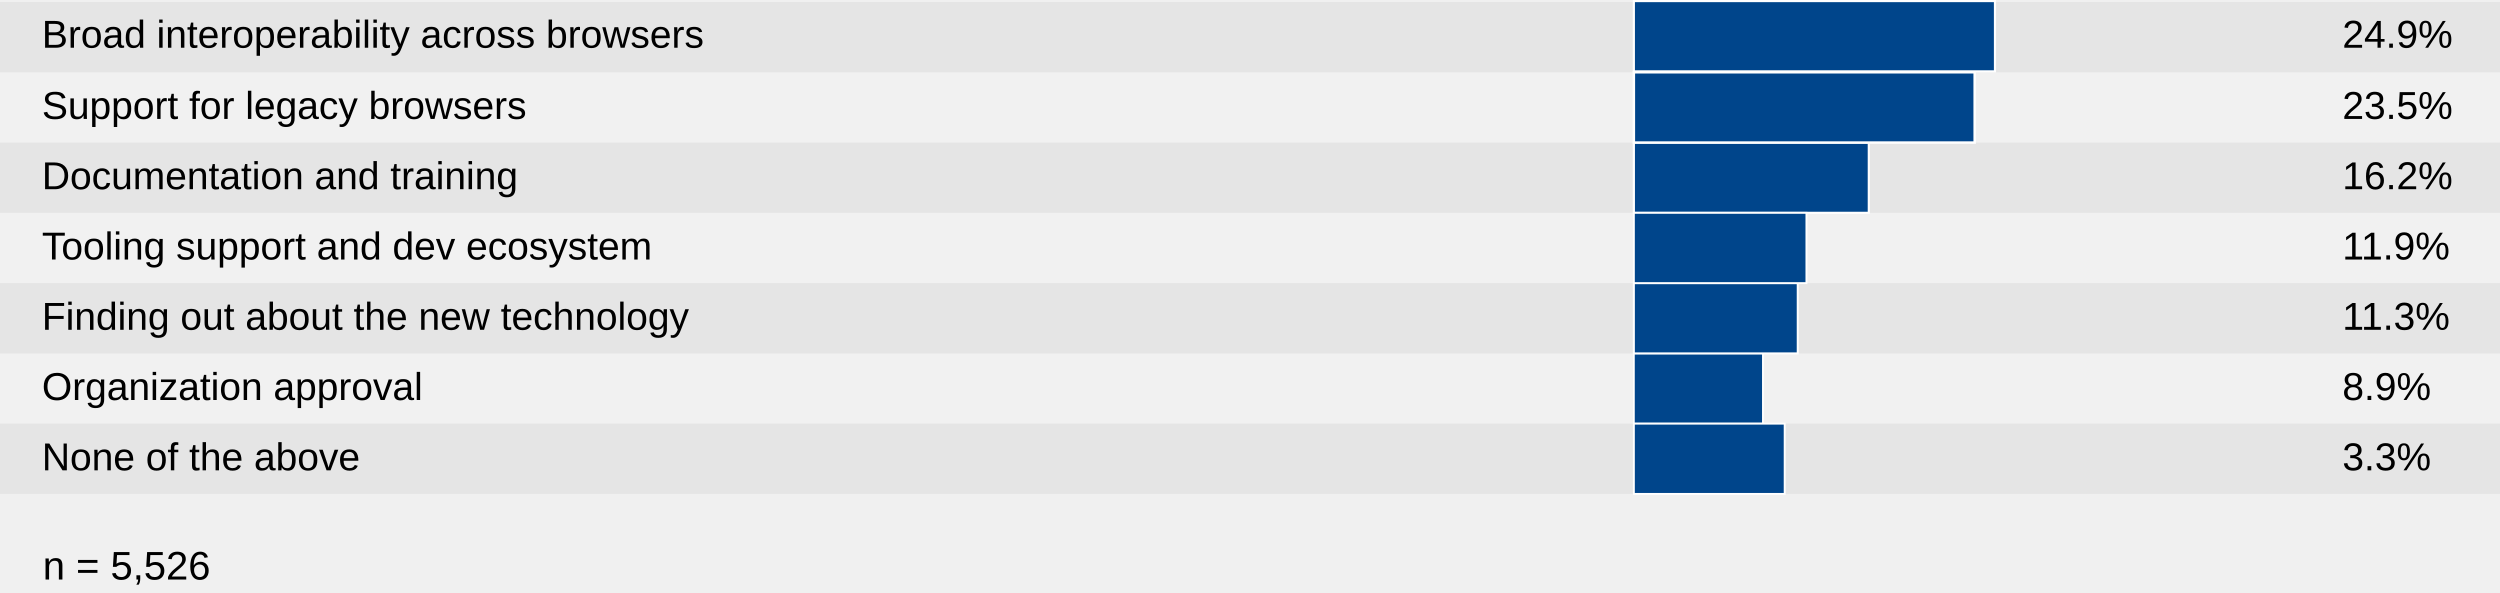
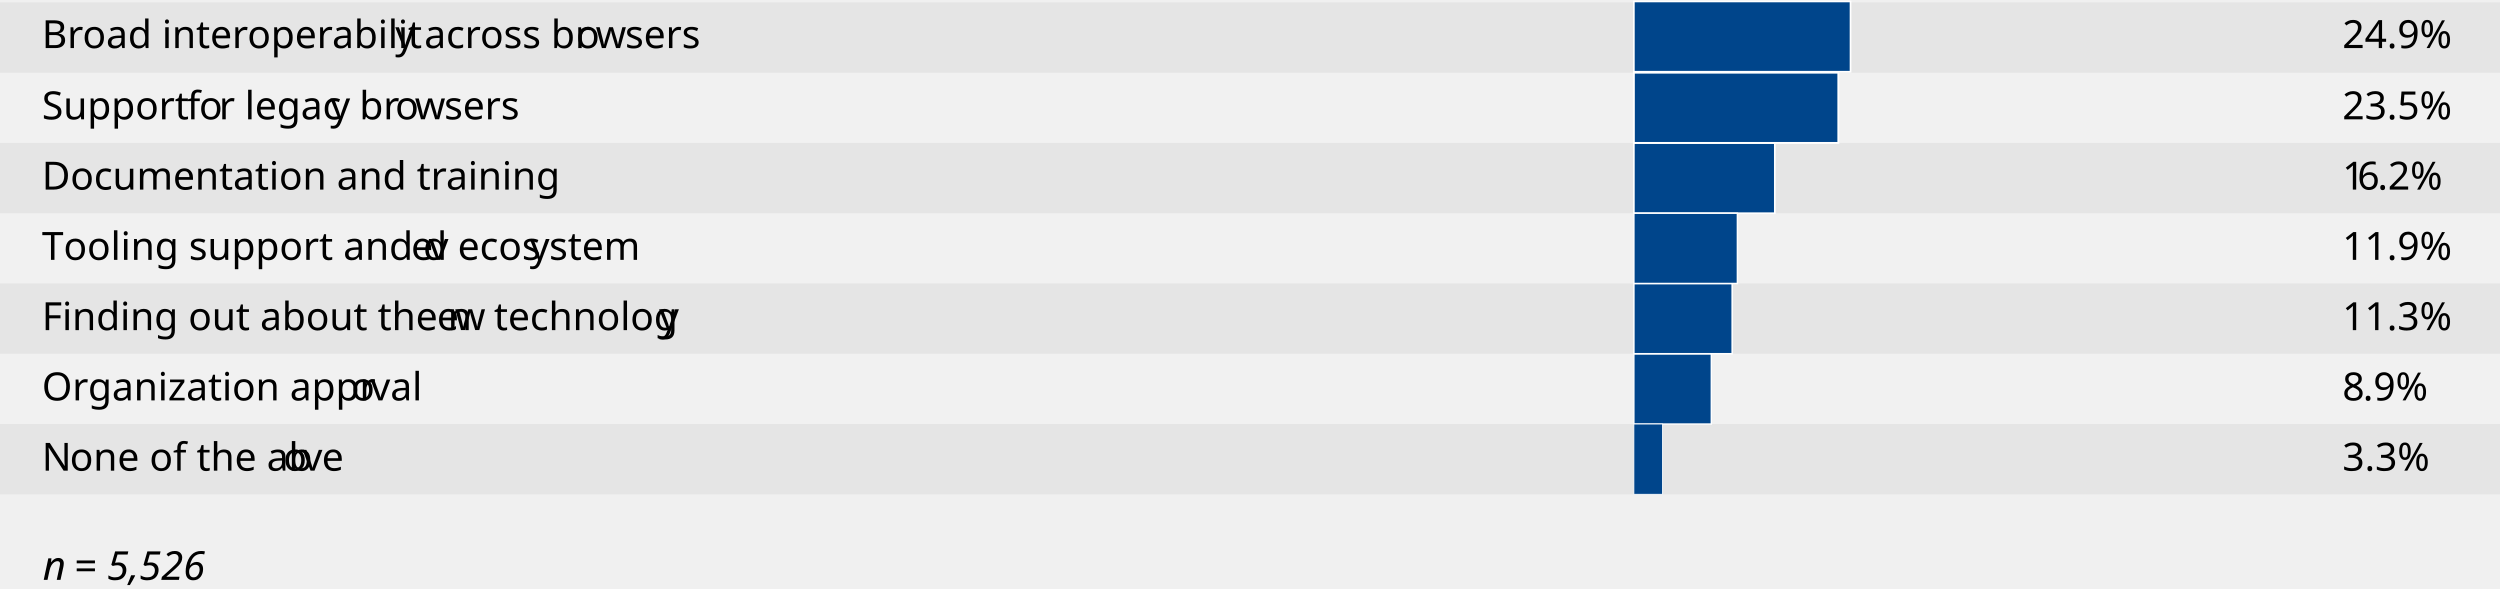
- <svg xmlns="http://www.w3.org/2000/svg" viewBox="0 0 861.93 204.28">
-   <defs>
-     <style>.cls-1{fill:#fff;}.cls-1,.cls-2{opacity:0.05;}.cls-3{font-size:13.42px;}.cls-13,.cls-3{font-family:ArialMT, Arial;}.cls-4{letter-spacing:-0.07em;}.cls-10,.cls-11,.cls-5,.cls-6,.cls-7,.cls-8,.cls-9{fill:#00458b;stroke:#fff;stroke-miterlimit:10;}.cls-5{stroke-width:0.75px;}.cls-6{stroke-width:0.85px;}.cls-7{stroke-width:0.74px;}.cls-8{stroke-width:0.62px;}.cls-9{stroke-width:0.69px;}.cls-10{stroke-width:0.66px;}.cls-11{stroke-width:0.66px;}.cls-12{letter-spacing:-0.11em;}.cls-13{font-size:13.77px;}</style>
-   </defs>
-   <g id="Layer_2" data-name="Layer 2">
-     <g id="JavaScript">
-       <g id="barTextPercentages">
-         <rect class="cls-1" y="121.83" width="861.93" height="24.23" />
-         <rect class="cls-2" y="97.61" width="861.93" height="24.23" />
-         <rect class="cls-2" y="146.06" width="861.93" height="24.23" />
-         <rect class="cls-1" y="73.38" width="861.93" height="24.23" />
-         <rect class="cls-2" y="49.15" width="861.93" height="24.23" />
-         <rect class="cls-1" y="24.92" width="861.93" height="24.23" />
-         <rect class="cls-2" y="0.7" width="861.93" height="24.23" />
-         <text class="cls-3" transform="translate(807.58 65.24)">16.2%</text>
-         <text class="cls-3" transform="translate(807.58 16.46)">24.9%</text>
-         <text class="cls-3" transform="translate(807.58 41.01)">23.5%</text>
-         <text class="cls-3" transform="translate(807.58 113.7)">
-           <tspan class="cls-4">1</tspan>
-           <tspan x="6.47" y="0">1.3%</tspan>
-         </text>
-         <text class="cls-3" transform="translate(807.58 162.15)">3.3%</text>
-         <text class="cls-3" transform="translate(807.58 137.92)">8.9%</text>
-         <text class="cls-3" transform="translate(807.58 89.47)">
-           <tspan class="cls-4">1</tspan>
-           <tspan x="6.47" y="0">1.9%</tspan>
-         </text>
-         <rect class="cls-5" x="563.31" y="49.15" width="81" height="24.23" />
-         <rect class="cls-6" x="563.31" y="24.92" width="117.5" height="24.23" />
-         <rect class="cls-7" x="563.31" y="0.37" width="124.5" height="24.23" />
-         <rect class="cls-8" x="563.31" y="121.83" width="44.5" height="24.23" />
-         <rect class="cls-9" x="563.31" y="97.61" width="56.5" height="24.23" />
-         <rect class="cls-10" x="563.31" y="146.06" width="52" height="24.23" />
-         <rect class="cls-11" x="563.31" y="73.38" width="59.5" height="24.23" />
-         <text class="cls-3" transform="translate(14.45 65.24)">Documentation and training</text>
-         <text class="cls-3" transform="translate(14.45 41.01)">Support for legacy browsers</text>
-         <text class="cls-3" transform="translate(14.45 16.46)">Broad interoperability across browsers</text>
-         <text class="cls-3" transform="translate(14.45 137.92)">Organization approval</text>
-         <text class="cls-3" transform="translate(14.45 113.7)">Finding out about the new technology</text>
-         <text class="cls-3" transform="translate(14.45 162.15)">None of the above</text>
-         <text class="cls-3" transform="translate(14.45 89.47)">
-           <tspan class="cls-12">T</tspan>
-           <tspan x="6.71" y="0">ooling support and dev ecosystem</tspan>
-         </text>
-         <text class="cls-13" transform="translate(14.75 199.81)">n = 5,526</text>
-       </g>
-     </g>
-   </g>
+ <svg xmlns="http://www.w3.org/2000/svg" width="861.93" height="203.02" viewBox="0 0 861.93 203.02">
+   <rect y="121.96" width="861.93" height="24.23" fill="#fff" opacity="0.05" />
+   <rect y="97.73" width="861.93" height="24.23" opacity="0.05" />
+   <rect y="146.19" width="861.93" height="24.23" opacity="0.05" />
+   <rect y="73.51" width="861.93" height="24.23" fill="#fff" opacity="0.05" />
+   <rect y="49.28" width="861.93" height="24.23" opacity="0.05" />
+   <rect y="25.05" width="861.93" height="24.23" fill="#fff" opacity="0.05" />
+   <rect y="0.82" width="861.93" height="24.23" opacity="0.05" />
+   <text transform="translate(807.58 65.37)" font-size="13.42" font-family="ZillaSlab-Regular, Zilla Slab">1<tspan x="5.17" y="0" letter-spacing="-0.01em">6</tspan>
+     <tspan x="12.1" y="0">.2%</tspan>
+   </text>
+   <text transform="translate(807.58 16.58)" font-size="13.42" font-family="ZillaSlab-Regular, Zilla Slab">24.9%</text>
+   <text transform="translate(807.58 41.14)" font-size="13.42" font-family="ZillaSlab-Regular, Zilla Slab">23.5%</text>
+   <text transform="translate(807.58 113.82)" font-size="13.42" font-family="ZillaSlab-Regular, Zilla Slab">11.3%</text>
+   <text transform="translate(807.58 162.28)" font-size="13.42" font-family="ZillaSlab-Regular, Zilla Slab">3.3%</text>
+   <text transform="translate(807.58 138.05)" font-size="13.42" font-family="ZillaSlab-Regular, Zilla Slab">
+     <tspan letter-spacing="-0.01em">8</tspan>
+     <tspan x="7.08" y="0">.9%</tspan>
+   </text>
+   <text transform="translate(807.58 89.59)" font-size="13.42" font-family="ZillaSlab-Regular, Zilla Slab">11.9%</text>
+   <rect x="563.31" y="49.28" width="48.6" height="24.23" fill="#00458b" stroke="#fff" stroke-miterlimit="10" stroke-width="0.58" />
+   <rect x="563.31" y="25.05" width="70.5" height="24.23" fill="#00458b" stroke="#fff" stroke-miterlimit="10" stroke-width="0.66" />
+   <rect x="563.31" y="0.5" width="74.7" height="24.23" fill="#00458b" stroke="#fff" stroke-miterlimit="10" stroke-width="0.58" />
+   <rect x="563.31" y="121.96" width="26.7" height="24.23" fill="#00458b" stroke="#fff" stroke-miterlimit="10" stroke-width="0.48" />
+   <rect x="563.31" y="97.73" width="33.9" height="24.23" fill="#00458b" stroke="#fff" stroke-miterlimit="10" stroke-width="0.53" />
+   <rect x="563.31" y="146.19" width="9.9" height="24.23" fill="#00458b" stroke="#fff" stroke-miterlimit="10" stroke-width="0.29" />
+   <rect x="563.31" y="73.51" width="35.7" height="24.23" fill="#00458b" stroke="#fff" stroke-miterlimit="10" stroke-width="0.51" />
+   <text transform="translate(14.45 65.37)" font-size="13.42" font-family="ZillaSlab-Regular, Zilla Slab">Documentation and training</text>
+   <text transform="translate(14.45 41.14)" font-size="13.42" font-family="ZillaSlab-Regular, Zilla Slab">Support <tspan x="49.98" y="0" letter-spacing="-0.01em">f</tspan>
+     <tspan x="54.17" y="0" letter-spacing="0em">o</tspan>
+     <tspan x="61.05" y="0" letter-spacing="-0.02em">r</tspan>
+     <tspan x="66.47" y="0" xml:space="preserve"> legac</tspan>
+     <tspan x="99.43" y="0" letter-spacing="-0.02em">y</tspan>
+     <tspan x="105.96" y="0" xml:space="preserve" letter-spacing="0em"> br</tspan>
+     <tspan x="121.81" y="0" letter-spacing="-0.01em">o</tspan>
+     <tspan x="128.56" y="0" letter-spacing="-0.01em">w</tspan>
+     <tspan x="138.69" y="0">sers</tspan>
+   </text>
+   <text transform="translate(14.45 16.58)" font-size="13.42" font-family="ZillaSlab-Regular, Zilla Slab">Broad interoperabilit<tspan x="121.8" y="0" letter-spacing="-0.02em">y</tspan>
+     <tspan x="128.33" y="0" xml:space="preserve"> across br</tspan>
+     <tspan x="184.18" y="0" letter-spacing="-0.01em">o</tspan>
+     <tspan x="190.93" y="0" letter-spacing="-0.01em">w</tspan>
+     <tspan x="201.06" y="0" letter-spacing="0em">sers</tspan>
+   </text>
+   <text transform="translate(14.45 138.05)" font-size="13.42" font-family="ZillaSlab-Regular, Zilla Slab">Organization appr<tspan x="106.63" y="0" letter-spacing="-0.02em">o</tspan>
+     <tspan x="113.3" y="0">val</tspan>
+   </text>
+   <text transform="translate(14.45 113.82)" font-size="13.42" font-family="ZillaSlab-Regular, Zilla Slab">Finding out about the n<tspan x="136.19" y="0" letter-spacing="-0.01em">e</tspan>
+     <tspan x="142.38" y="0" letter-spacing="-0.02em">w</tspan>
+     <tspan x="152.35" y="0" xml:space="preserve"> technolog</tspan>
+     <tspan x="212.77" y="0" letter-spacing="-0.02em">y</tspan>
+   </text>
+   <text transform="translate(14.45 162.28)" font-size="13.42" font-family="ZillaSlab-Regular, Zilla Slab">
+     <tspan letter-spacing="-0.02em">N</tspan>
+     <tspan x="9.61" y="0" letter-spacing="0em">one of the ab</tspan>
+     <tspan x="83.23" y="0" letter-spacing="-0.02em">o</tspan>
+     <tspan x="89.9" y="0" letter-spacing="-0.02em">v</tspan>
+     <tspan x="96.5" y="0">e</tspan>
+   </text>
+   <text transform="translate(14.45 89.59)" font-size="13.42" font-family="ZillaSlab-Regular, Zilla Slab">
+     <tspan letter-spacing="-0.06em">T</tspan>
+     <tspan x="7.46" y="0" letter-spacing="0em">ooling support and d</tspan>
+     <tspan x="127.3" y="0" letter-spacing="-0.02em">e</tspan>
+     <tspan x="133.36" y="0" letter-spacing="-0.02em">v</tspan>
+     <tspan x="139.87" y="0" xml:space="preserve" letter-spacing="0em"> ecos</tspan>
+     <tspan x="168.18" y="0" letter-spacing="-0.01em">y</tspan>
+     <tspan x="174.87" y="0">stem</tspan>
+   </text>
+   <text transform="translate(14.75 199.93)" font-size="13.77" font-family="ZillaSlab-Italic, Zilla Slab" font-style="italic">
+     <tspan letter-spacing="-0.01em">n</tspan>
+     <tspan x="7.07" y="0" xml:space="preserve"> = 5,526</tspan>
+   </text>
</svg>
